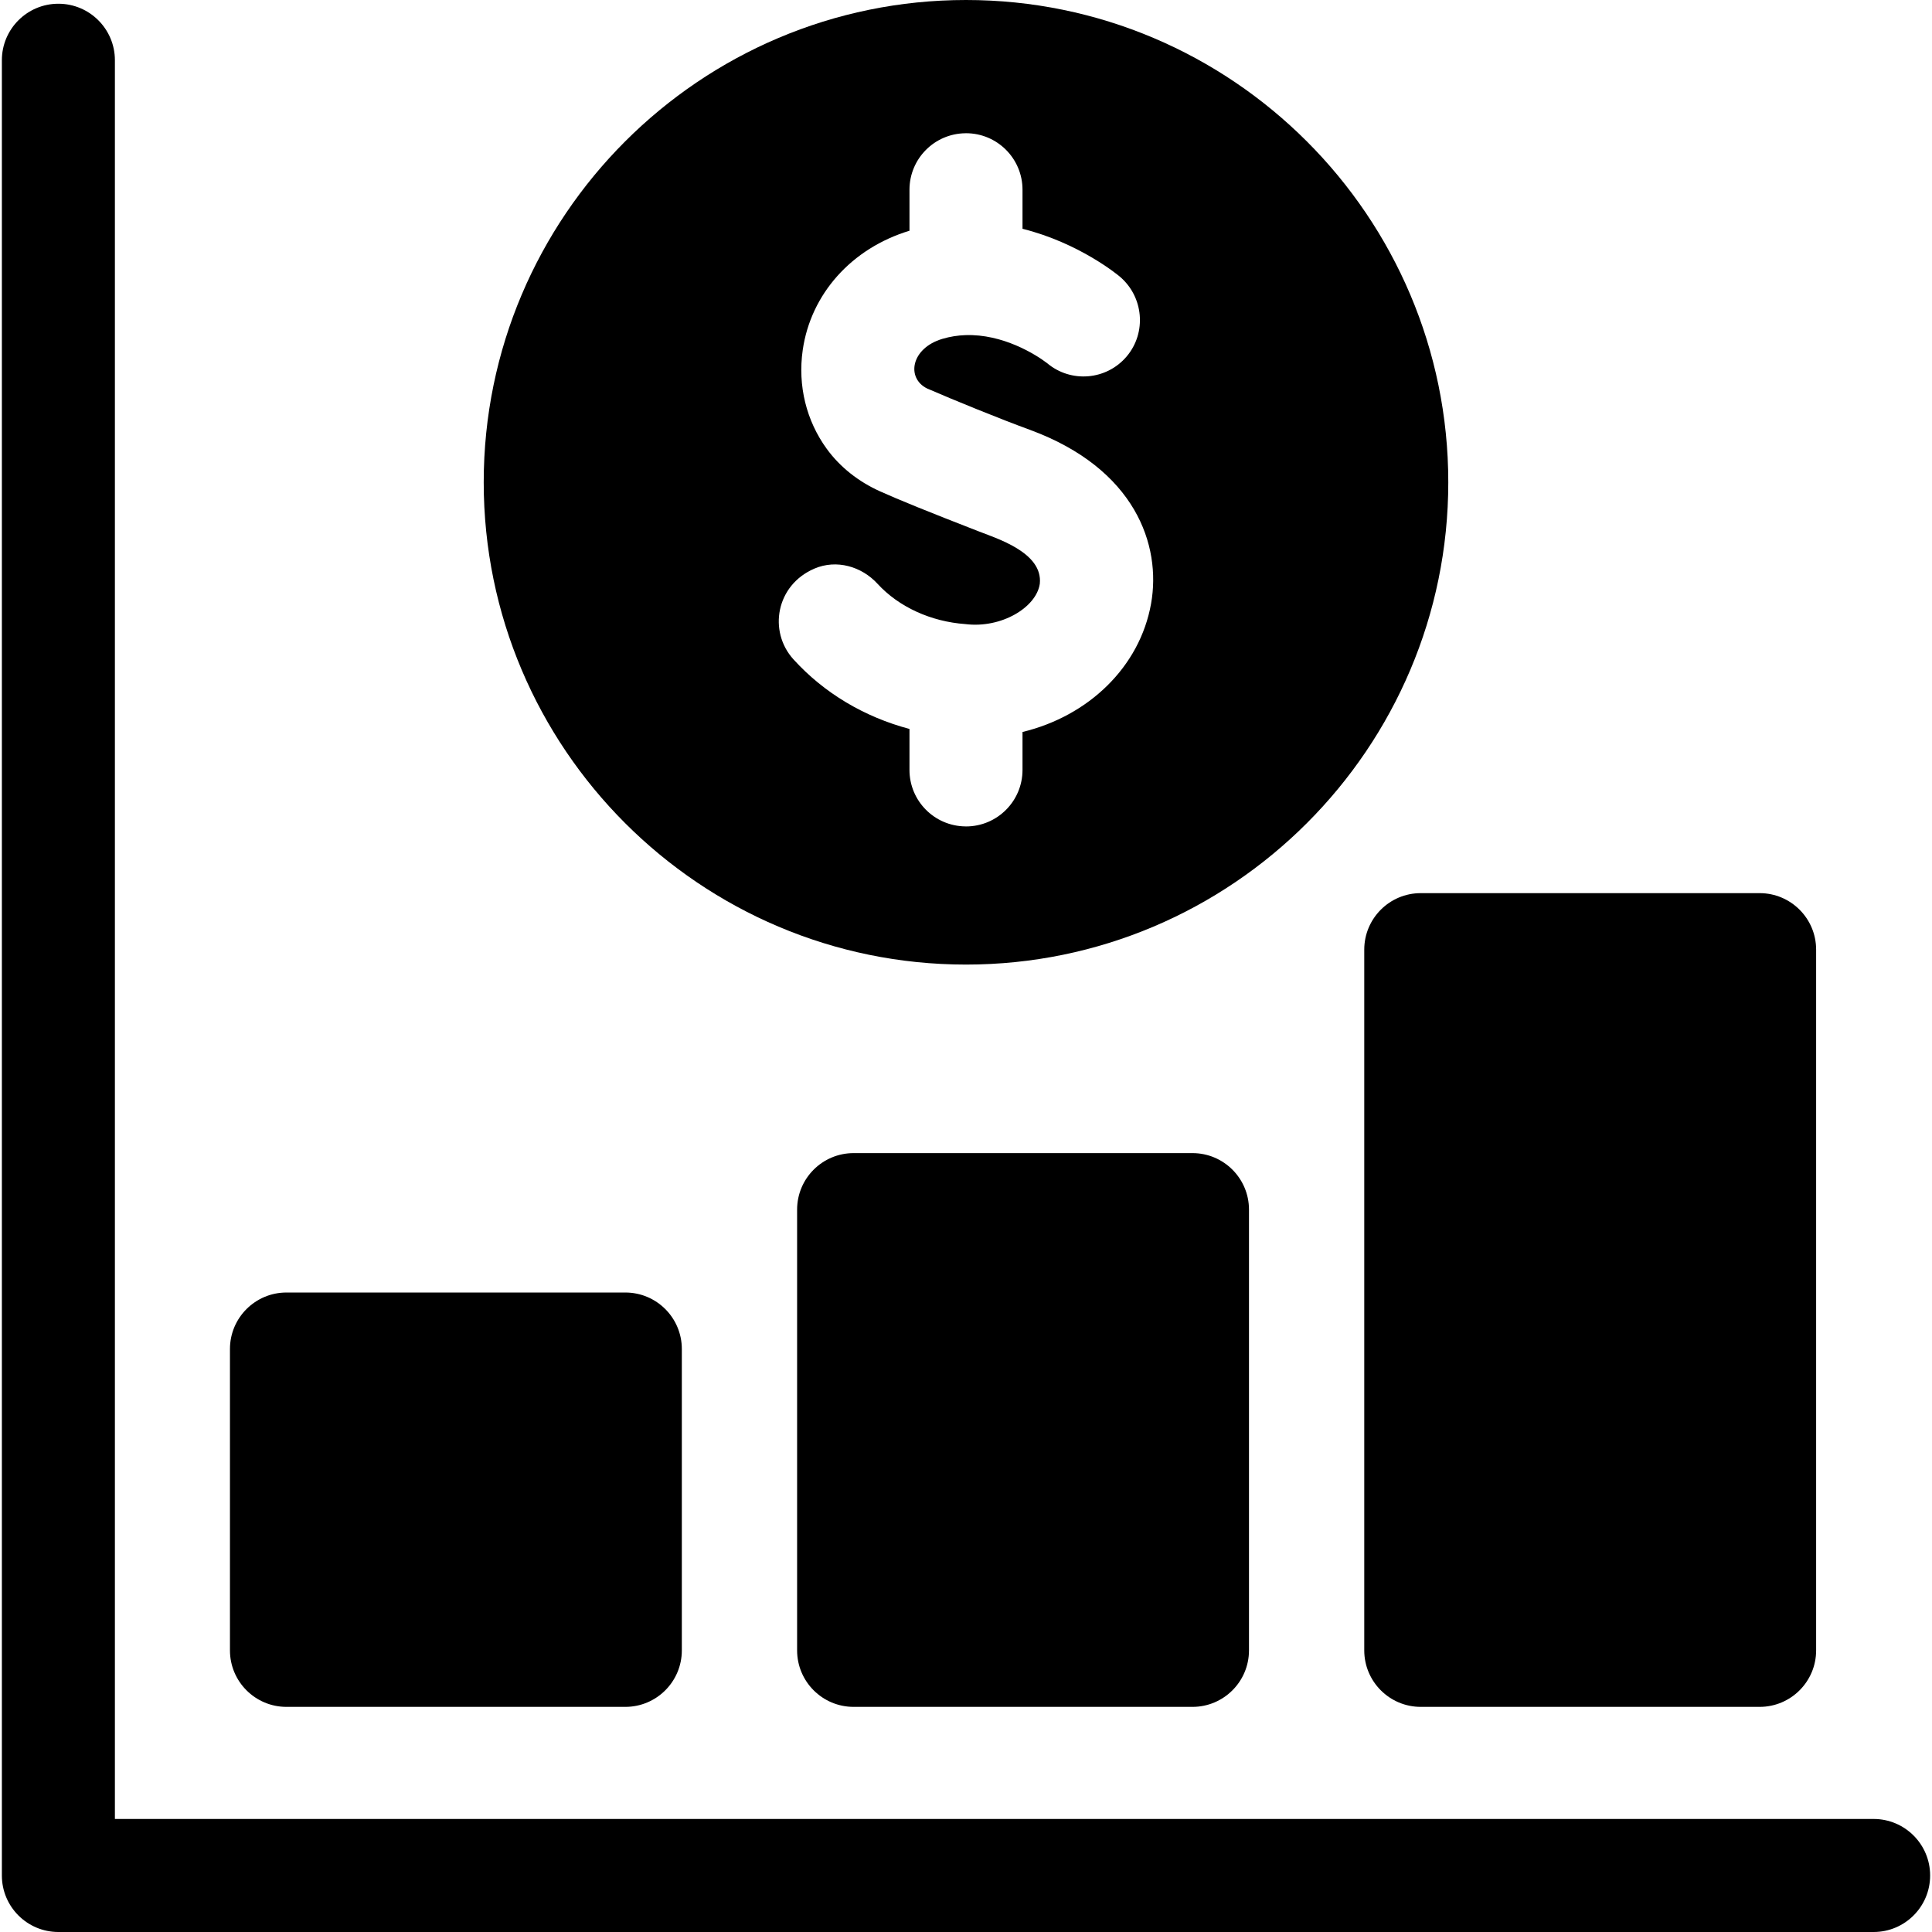
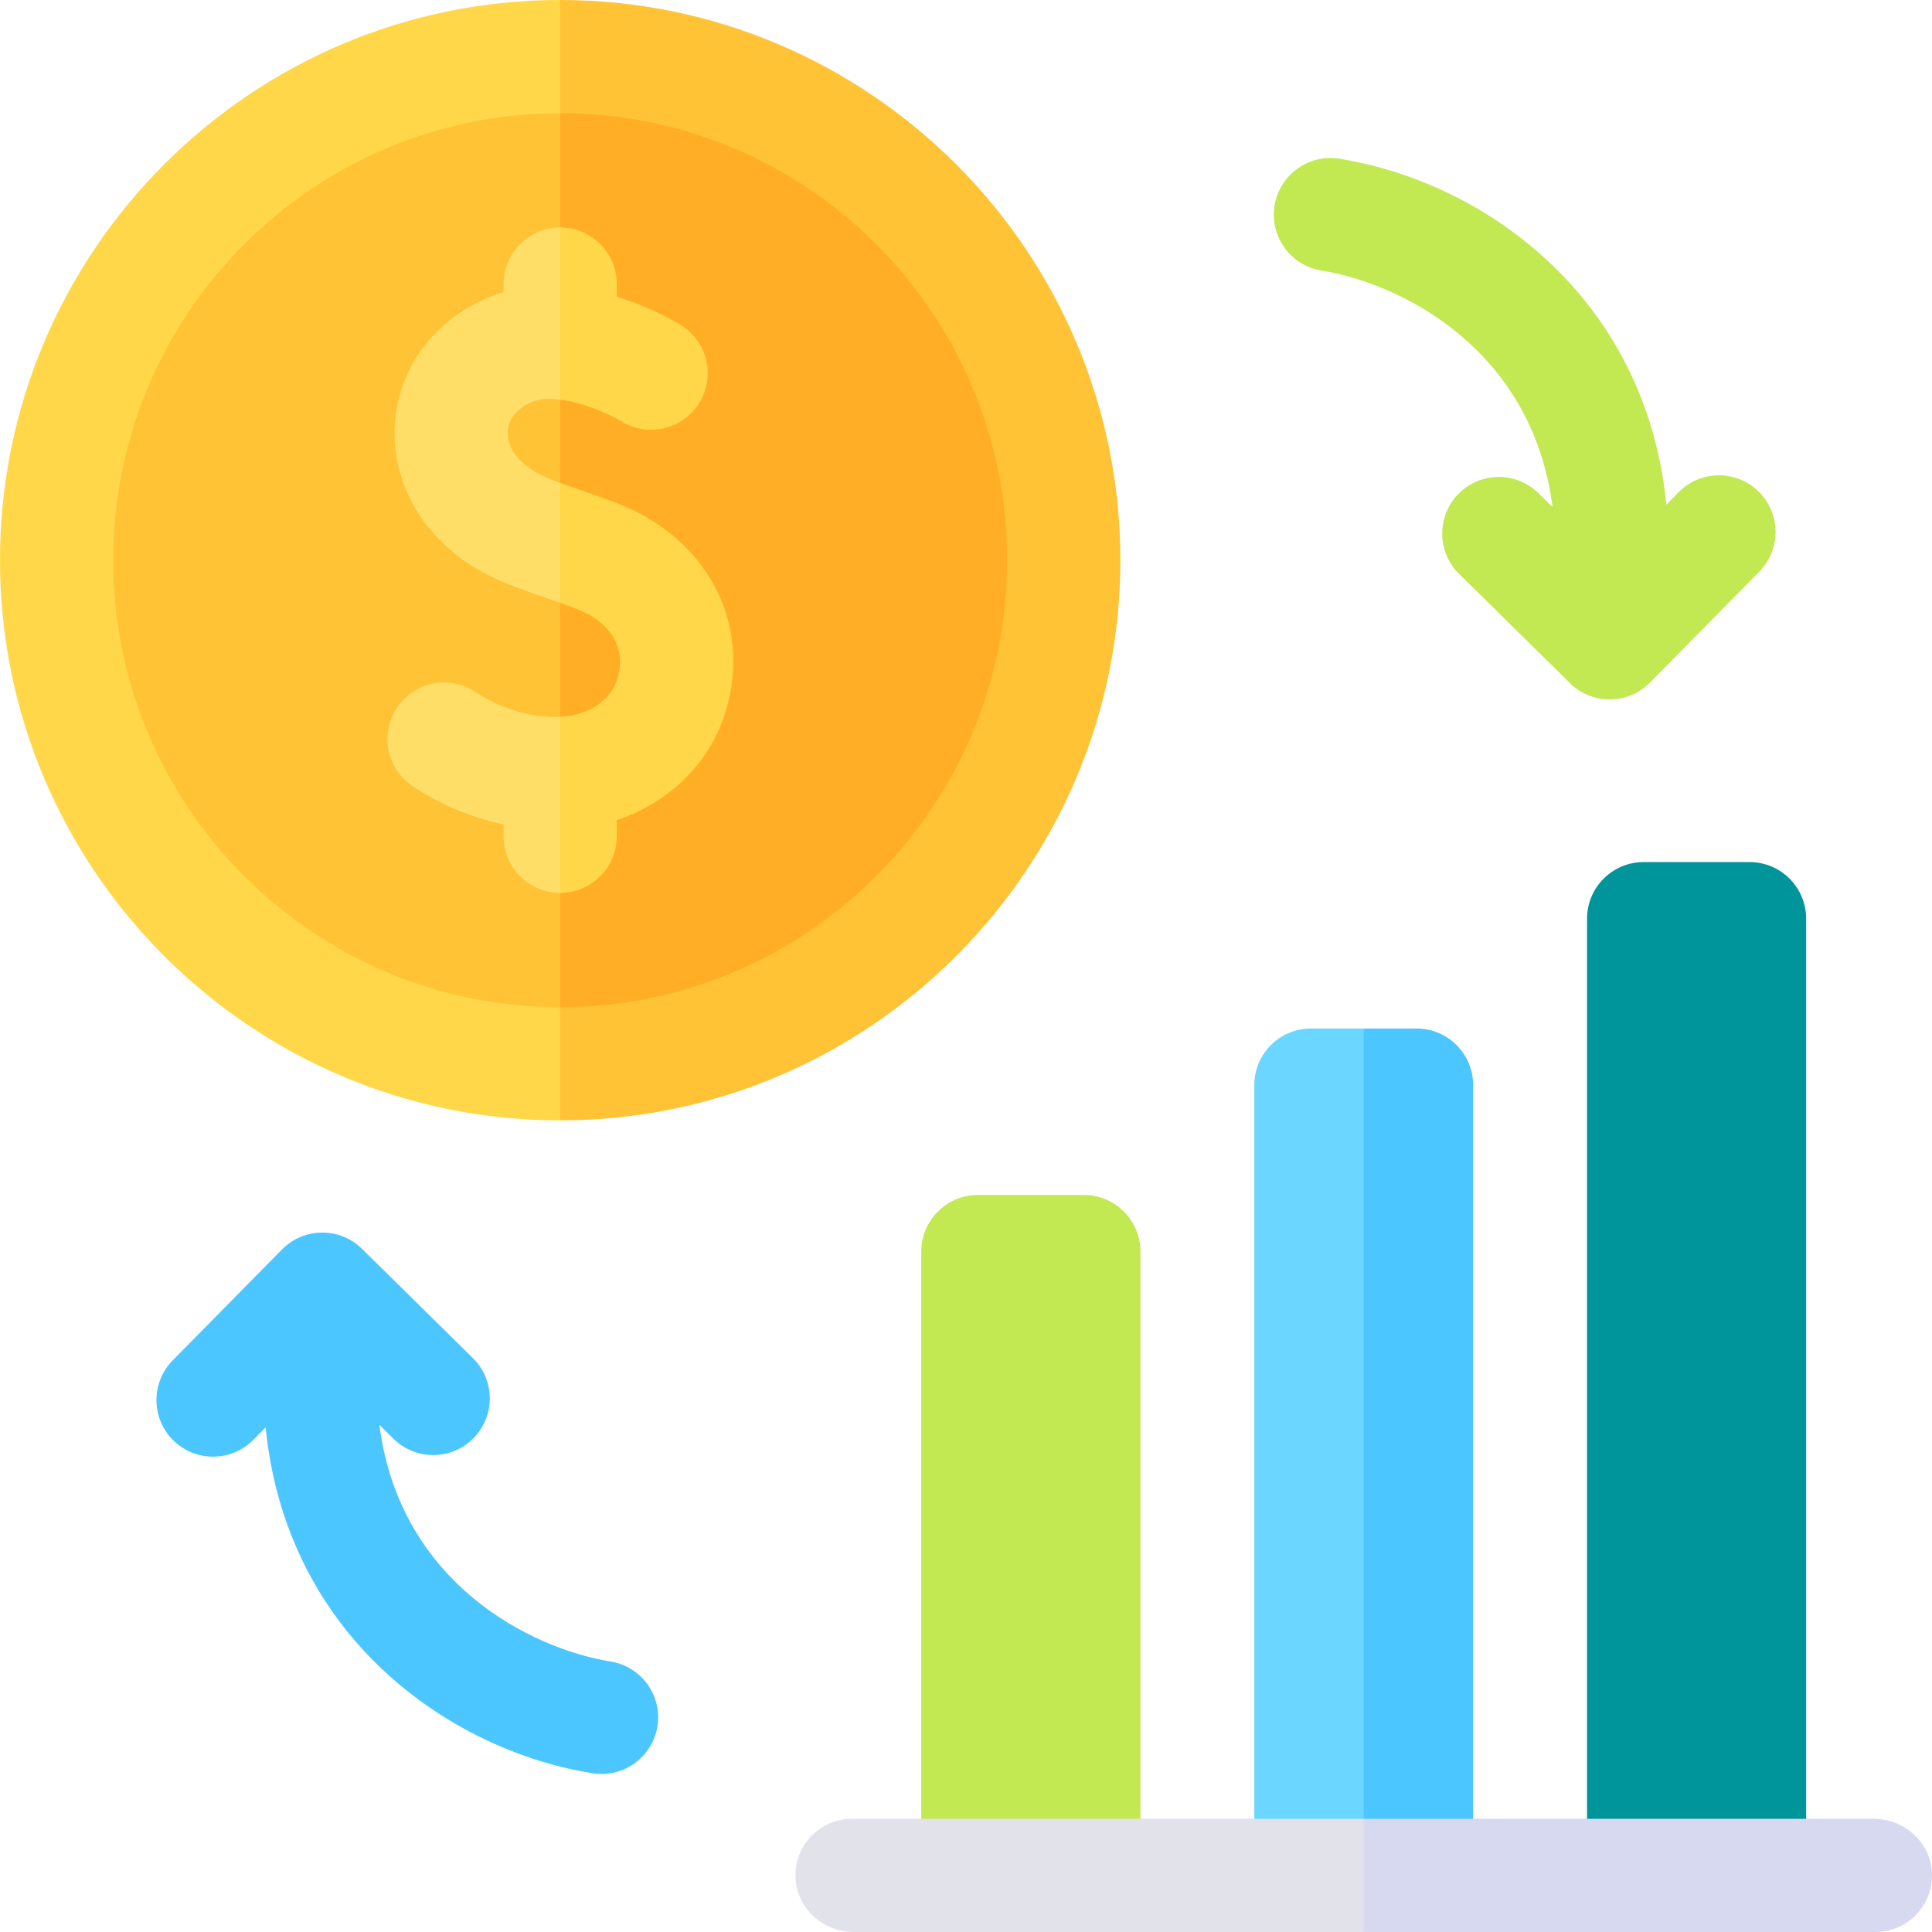
- <svg xmlns="http://www.w3.org/2000/svg" id="Layer_1" enable-background="new 0 0 512.786 512.786" viewBox="0 0 512.786 512.786">
+ <svg xmlns="http://www.w3.org/2000/svg" id="Capa_1" enable-background="new 0 0 512 512" viewBox="0 0 512 512">
  <g>
-     <path d="m256.393 256.015c70.583 0 128.007-57.424 128.007-128.007 0-70.584-57.424-128.008-128.007-128.008s-128.007 57.424-128.007 128.008c0 70.583 57.424 128.007 128.007 128.007zm-40.209-105.109c5.811-2.48 12.469-.609 16.737 4.05 5.643 6.158 14.201 10.041 23.316 10.689 9.553 1.192 18.828-4.43 19.743-10.687.901-8.391-11.721-12.13-16.445-14.016-12.843-4.993-21.002-8.29-26.035-10.566-5.572-2.521-10.509-6.336-14.097-11.289-5.349-7.384-7.712-16.661-6.345-26.182 2.138-14.895 12.993-27.022 28.334-31.664v-10.88c0-8.231 6.632-14.907 14.844-14.992.053 0 .104-.008.156-.008 8.284 0 15 6.716 15 15v10.36c14.995 3.762 25.157 12.134 25.814 12.687 6.325 5.35 7.182 14.87 1.833 21.196s-14.814 7.116-21.139 1.767c-3.026-2.312-11.756-7.774-21.664-7.422-2.003.071-4.06.373-6.138.999-8.322 2.495-9.617 10.403-4.025 13.165 7.176 3.117 19.57 8.164 27.329 10.987 27.909 10.293 34.887 30.58 32.11 46.133-2.996 16.781-16.573 29.807-34.121 34.047v10.071c0 8.284-6.716 15-15 15-.053 0-.104-.007-.156-.008-8.211-.084-14.844-6.761-14.844-14.992v-10.876c-11.937-3.161-22.681-9.521-30.807-18.487-6.715-7.415-4.639-19.711 5.6-24.082z" />
-     <path d="m497.29 482.786h-466.794v-466.794c0-8.284-6.716-15-15-15s-15 6.716-15 15v481.794c0 8.284 6.716 15 15 15h481.794c8.284 0 15-6.716 15-15s-6.716-15-15-15z" />
-     <path d="m377.097 453.034h89.935c8.284 0 15-6.716 15-15v-185.979c0-8.284-6.716-15-15-15h-89.935c-8.284 0-15 6.716-15 15v185.979c0 8.284 6.716 15 15 15z" />
-     <path d="m165.97 343.056h-89.936c-8.284 0-15 6.716-15 15v79.978c0 8.284 6.716 15 15 15h89.936c8.284 0 15-6.716 15-15v-79.978c0-8.285-6.716-15-15-15z" />
-     <path d="m211.566 321.056v116.978c0 8.284 6.716 15 15 15h89.936c8.284 0 15-6.716 15-15v-116.978c0-8.284-6.716-15-15-15h-89.936c-8.285 0-15 6.715-15 15z" />
+     <g>
+       <g>
+         <g>
+           <path d="m15 148.455c0 73.587 59.868 133.455 133.455 133.455l10.001-133.455-10.002-133.455c-73.587 0-133.454 59.868-133.454 133.455z" fill="#ffc335" />
+           <path d="m148.454 15v266.91c73.587 0 133.455-59.868 133.455-133.455s-59.867-133.455-133.455-133.455z" fill="#ffae26" />
+         </g>
+         <g>
+           <path d="m30 148.455c0-65.316 53.138-118.455 118.454-118.455l10.001-14.999-10.001-15.001c-81.858 0-148.454 66.596-148.454 148.455s66.596 148.455 148.454 148.455l10.001-16.331-10.001-13.669c-65.316 0-118.454-53.139-118.454-118.455z" fill="#ffd748" />
+           <path d="m148.455 0v30c65.316 0 118.455 53.139 118.455 118.455s-53.139 118.455-118.455 118.455v30c81.858 0 148.455-66.596 148.455-148.455s-66.597-148.455-148.455-148.455z" fill="#ffc335" />
+         </g>
+         <g>
+           <path d="m133.455 75.283v2.128c-1.29.382-2.576.832-3.853 1.362-12.877 5.344-21.741 15.762-24.318 28.583-2.551 12.697 1.648 26.053 11.234 35.727 8.462 8.539 17.232 11.577 27.386 15.095 1.478.512 2.989 1.037 4.551 1.594l10.001-15.456-10.001-16.351c-5.173-1.908-7.988-3.335-10.627-5.998-2.578-2.602-3.72-5.773-3.131-8.7.583-2.904 2.858-5.313 6.403-6.784 1.941-.805 4.518-.919 7.355-.561l10.001-20.725-10.001-24.913c-8.285-.001-15 6.715-15 14.999z" fill="#ffde68" />
+           <path d="m146.936 189.997c-6.953 0-14.759-2.461-20.883-6.583-6.874-4.626-16.194-2.804-20.82 4.068-4.625 6.872-2.805 16.194 4.068 20.82 7.232 4.868 15.614 8.365 24.153 10.207v3.119c0 8.284 6.716 15 15 15l10.001-27.885-10.001-18.789c-.498.027-1.004.043-1.518.043z" fill="#ffde68" />
+           <g fill="#ffd748">
+             <path d="m163.246 133.246c-3.529-1.34-6.713-2.443-9.523-3.416-2.006-.695-3.736-1.3-5.269-1.866v31.807c1.336.477 2.709.976 4.146 1.522 9.274 3.52 13.408 10.391 11.058 18.382-1.758 5.979-7.517 9.83-15.204 10.276v46.675c8.284 0 15-6.716 15-15v-4.284c14.004-4.686 24.888-15.27 28.985-29.204 6.825-23.206-5.18-45.779-29.193-54.892z" />
+             <path d="m164.966 111.837c7.144 4.195 16.335 1.804 20.53-5.339 4.195-7.144 1.805-16.335-5.339-20.53-2.901-1.704-9.005-4.972-16.703-7.364v-3.321c0-8.284-6.716-15-15-15v45.638c5.367.679 11.683 3.08 16.512 5.916z" />
+           </g>
+         </g>
+       </g>
+       <g>
+         <path d="m420.588 497.786h58.06v-254.328c0-8.284-6.716-15-15-15h-28.06c-8.284 0-15 6.716-15 15z" fill="#00959b" />
+         <path d="m302.222 497.786v-166.103c0-8.284-6.716-15-15-15h-28.068c-8.284 0-15 6.716-15 15v166.104h58.068z" fill="#c2e852" />
+         <g>
+           <path d="m347.404 272.57c-8.284 0-15 6.716-15 15v210.216h28.996l10.001-112.608-10.001-112.608z" fill="#6bd6ff" />
+           <path d="m390.396 287.57c0-8.284-6.716-15-15-15h-13.996v225.216h28.996z" fill="#4bc6ff" />
+         </g>
+         <g>
+           <path d="m225.8 482c-8.509 0-15.364 7.086-14.985 15.679.357 8.095 7.352 14.321 15.455 14.321h135.13l10.001-15-10.001-15z" fill="#e2e2eb" />
+           <path d="m496.53 482h-135.13v30h135.6c8.509 0 15.364-7.086 14.985-15.679-.357-8.095-7.352-14.321-15.455-14.321z" fill="#d6d9ef" />
+         </g>
+       </g>
+     </g>
+     <g>
+       <path d="m466.071 130.285c-5.901-5.816-15.399-5.745-21.212.155l-3.257 3.305c-2.564-26.094-13.338-44.481-23.474-56.333-15.869-18.558-38.892-31.439-63.165-35.341-8.172-1.312-15.876 4.249-17.19 12.429-1.315 8.179 4.249 15.876 12.429 17.191 21.032 3.381 55.885 20.766 61.253 62.692l-3.725-3.67c-5.901-5.816-15.399-5.745-21.212.155-5.815 5.901-5.746 15.398.155 21.213l29.384 28.957c2.922 2.88 6.726 4.316 10.527 4.316 3.876 0 7.75-1.493 10.685-4.471l28.957-29.384c5.816-5.902 5.746-15.399-.155-21.214z" fill="#c2e852" />
+       <path d="m161.798 440.31c-21.033-3.381-55.885-20.766-61.253-62.694l3.726 3.672c5.9 5.816 15.398 5.744 21.212-.155 5.815-5.901 5.746-15.398-.155-21.213l-29.384-28.957c-5.901-5.816-15.399-5.744-21.212.155l-28.957 29.384c-5.815 5.9-5.746 15.398.155 21.212 2.922 2.88 6.726 4.316 10.527 4.316 3.876 0 7.75-1.493 10.685-4.471l3.256-3.304c2.564 26.094 13.338 44.48 23.473 56.333 15.869 18.558 38.892 31.439 63.165 35.341.807.13 1.607.192 2.399.192 7.234 0 13.606-5.249 14.791-12.621 1.316-8.179-4.249-15.875-12.428-17.19z" fill="#4bc6ff" />
+     </g>
  </g>
  <g />
  <g />
  <g />
  <g />
  <g />
  <g />
  <g />
  <g />
  <g />
  <g />
  <g />
  <g />
  <g />
  <g />
  <g />
</svg>
